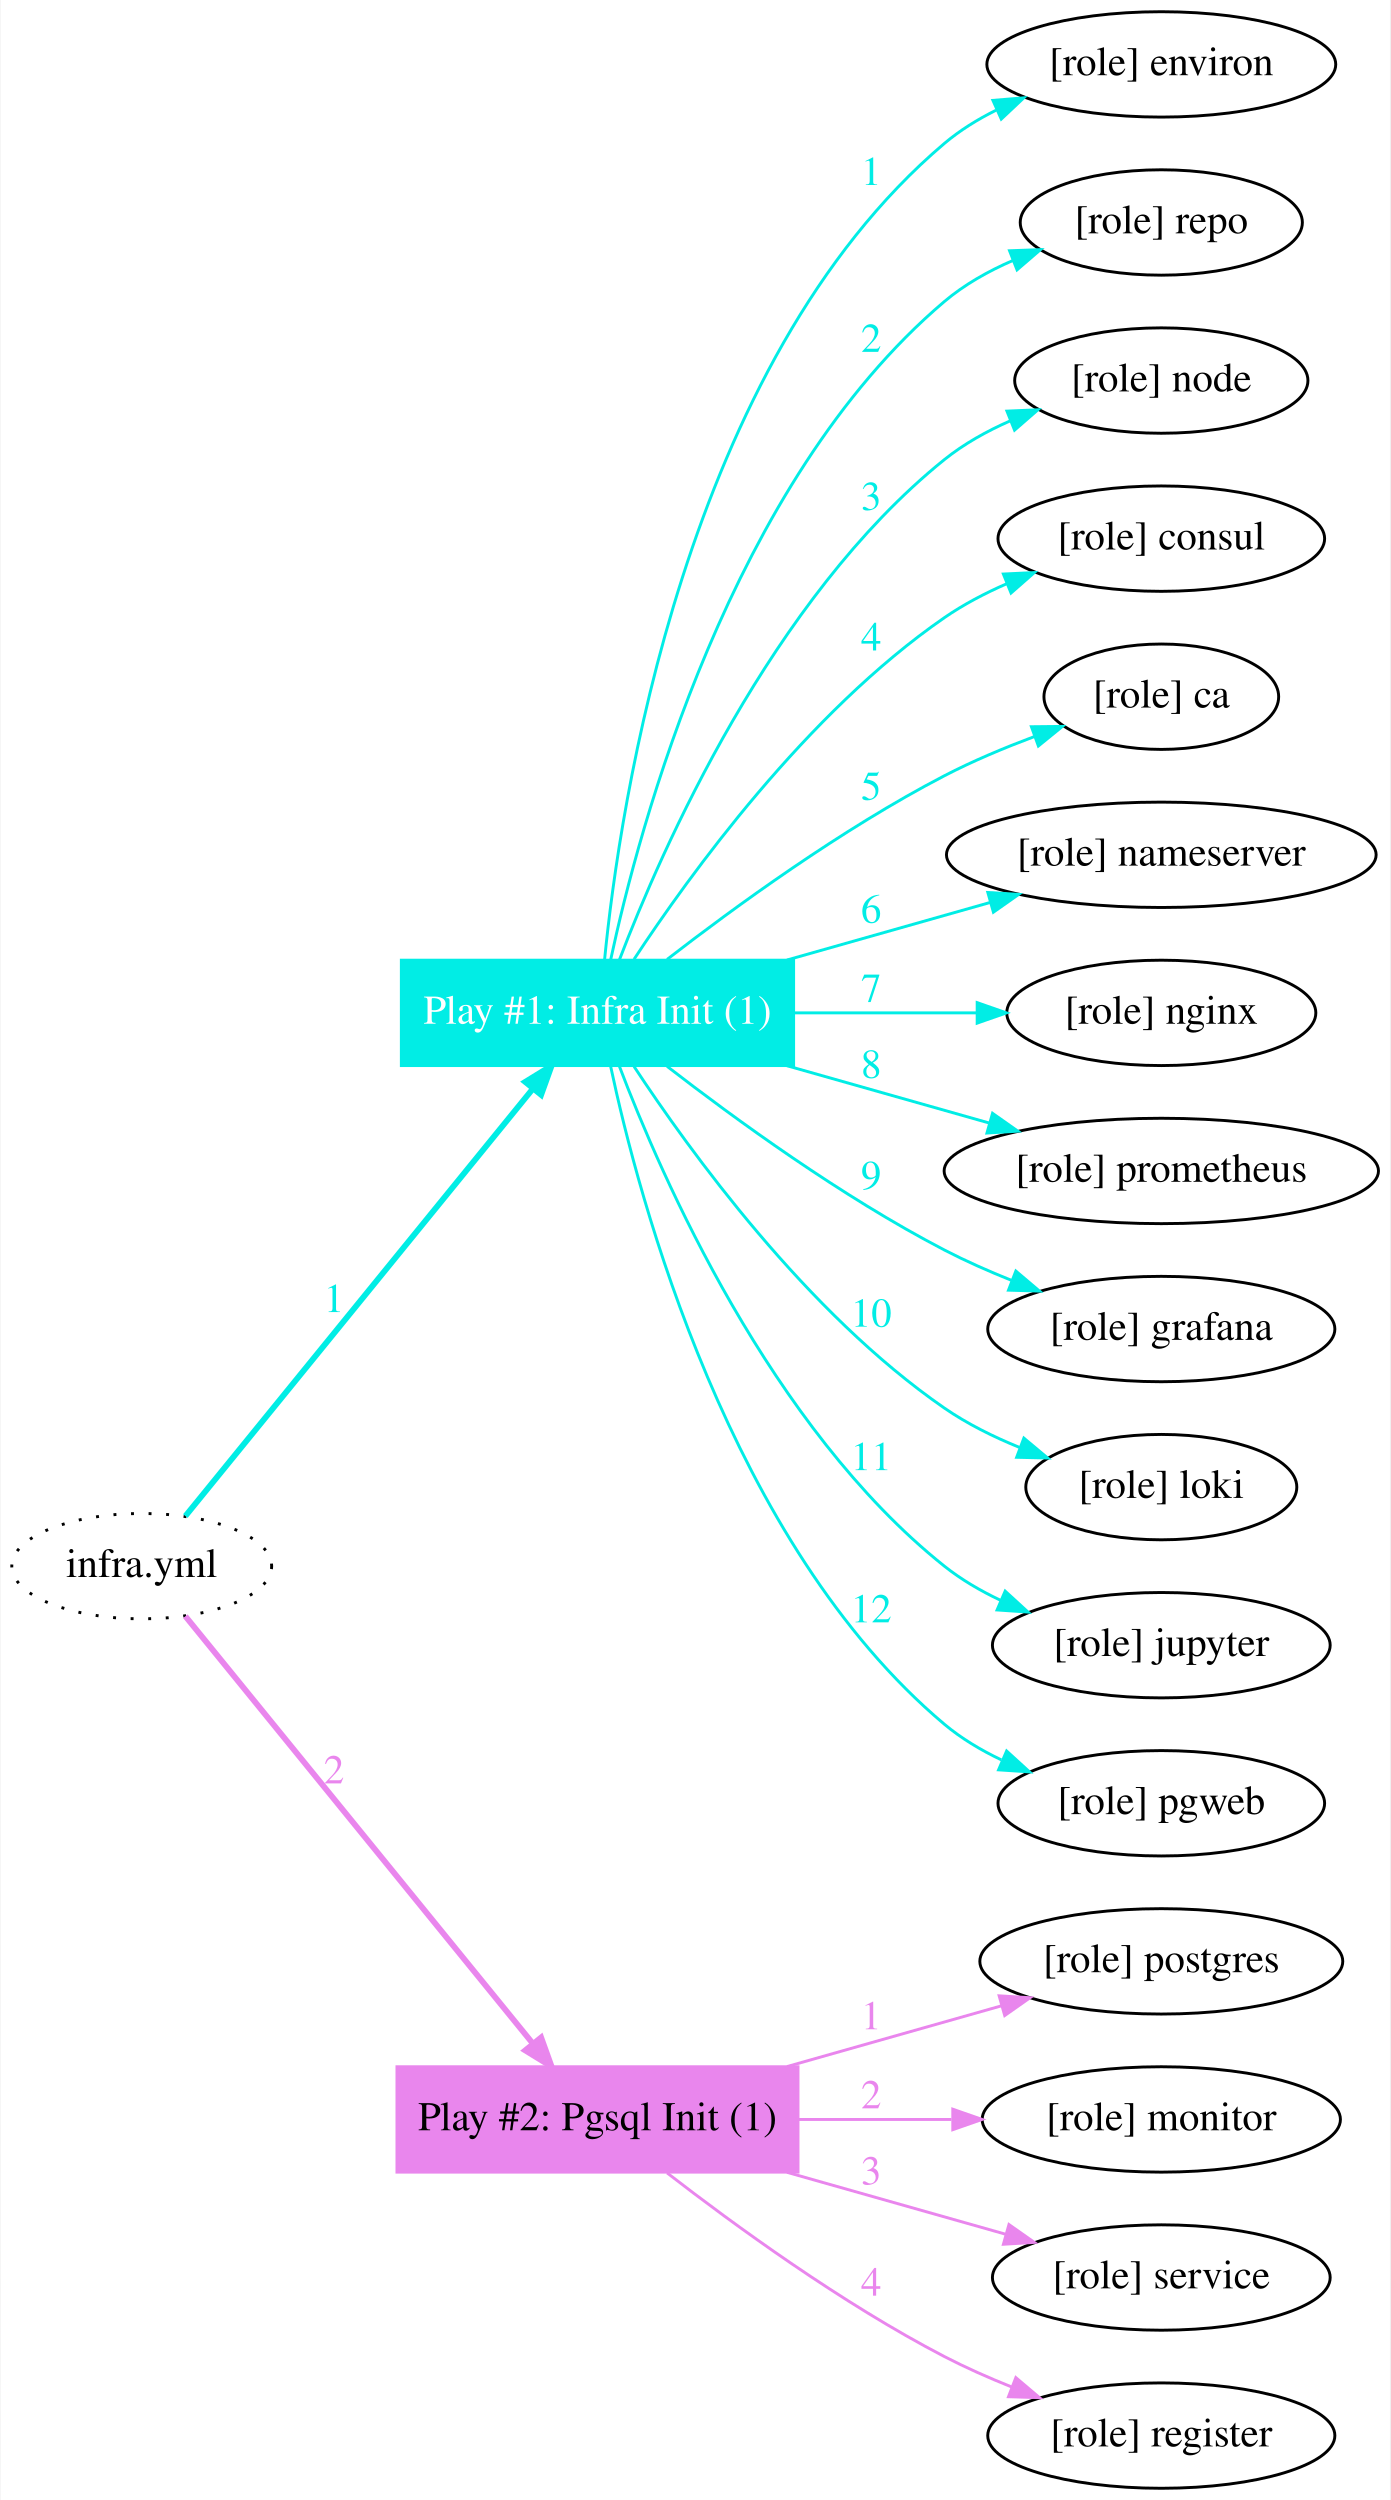
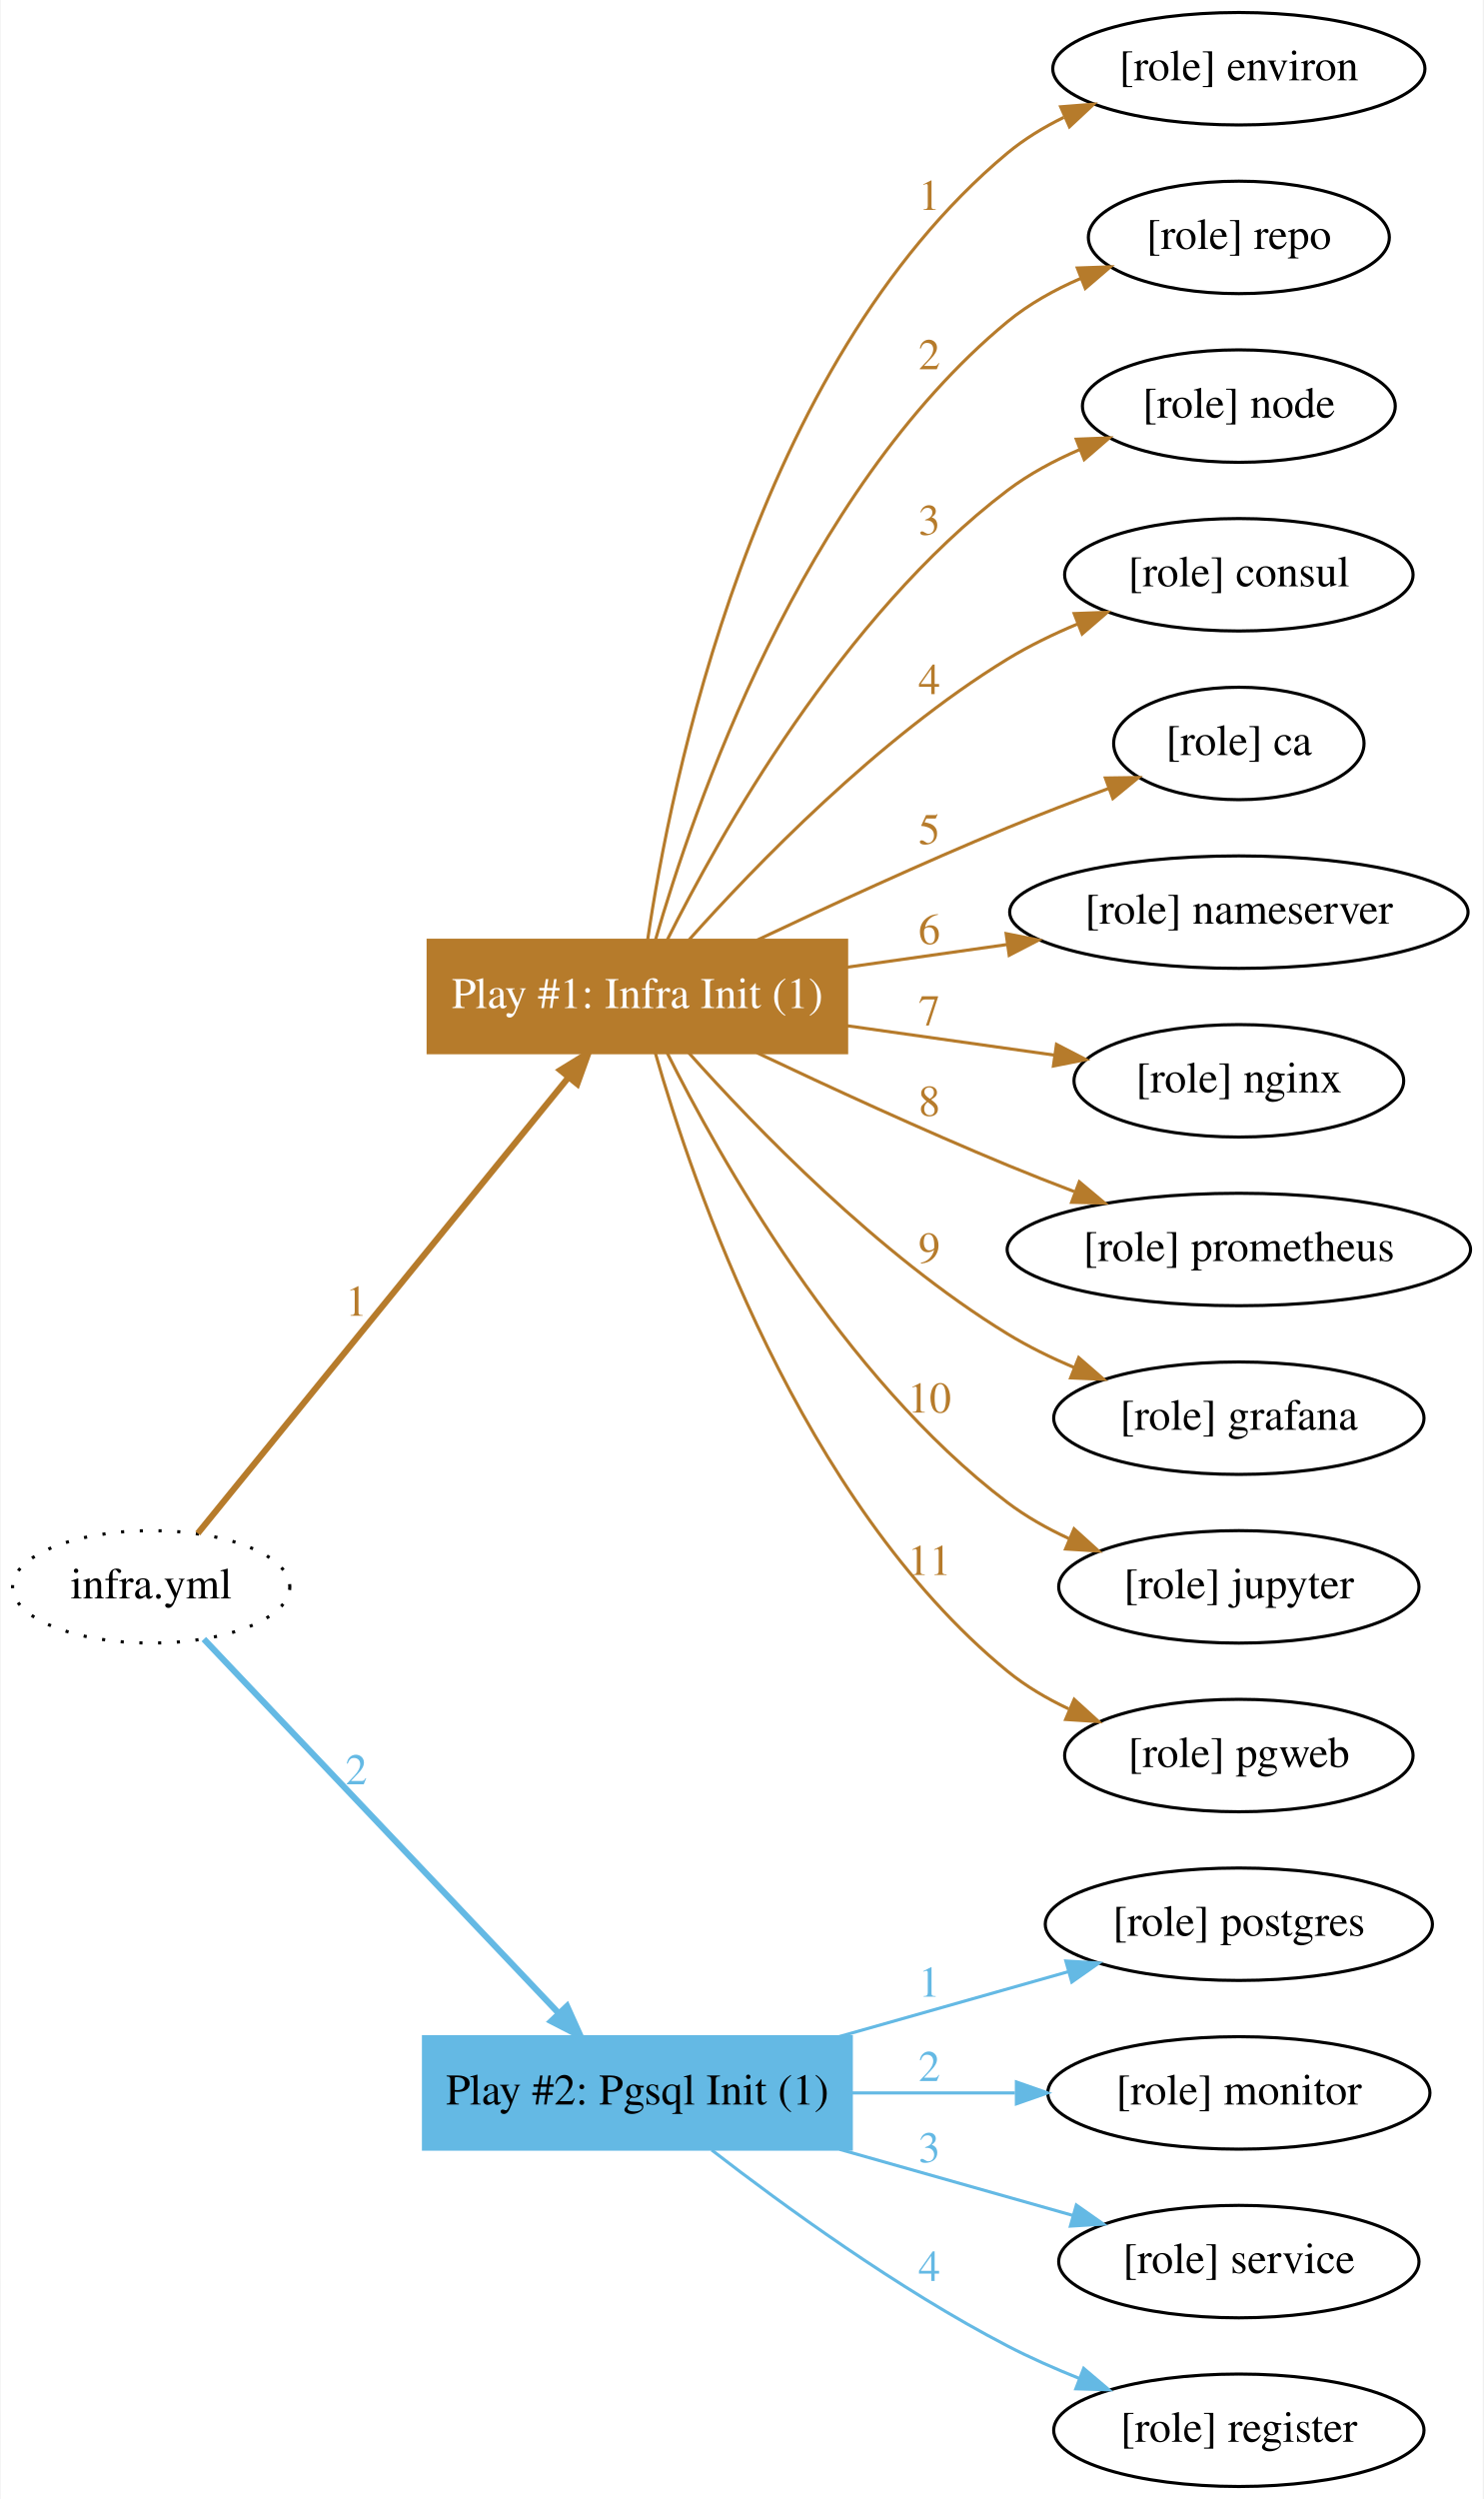
- <svg xmlns="http://www.w3.org/2000/svg" xmlns:xlink="http://www.w3.org/1999/xlink" width="475pt" height="854pt" viewBox="0.00 0.00 474.58 854.00" id="svg">
+ <svg xmlns="http://www.w3.org/2000/svg" xmlns:xlink="http://www.w3.org/1999/xlink" width="475pt" height="800pt" viewBox="0.00 0.00 474.58 800.00" id="svg">
  <style type="text/css" id="my_css">.node:hover, .edge:hover, path:hover, path + polygon:hover {
    cursor: pointer;
    stroke-width: 3;
    font-weight: bolder;
}

.my_hover {
    cursor: pointer;
    stroke-width: 3;
    font-weight: bolder;
}
</style>
-   <g id="graph0" class="graph" transform="scale(1 1) rotate(0) translate(4 850)">
-     <polygon fill="white" stroke="transparent" points="-4,4 -4,-850 470.58,-850 470.58,4 -4,4" />
+   <g id="graph0" class="graph" transform="scale(1 1) rotate(0) translate(4 796)">
+     <polygon fill="white" stroke="transparent" points="-4,4 -4,-796 470.58,-796 470.58,4 -4,4" />
    <g id="root_node" class="node">
-       <ellipse fill="none" stroke="black" stroke-dasharray="1,5" cx="44.2" cy="-315" rx="44.39" ry="18" />
-       <text text-anchor="middle" x="44.2" y="-311.3" font-family="Times,serif" font-size="14.00">infra.yml</text>
-     </g>
-     <g id="play_1767d0be-9eb8-484a-82ce-2bfc22957f87" class="node">
-       <g id="a_play_1767d0be-9eb8-484a-82ce-2bfc22957f87">
+       <ellipse fill="none" stroke="black" stroke-dasharray="1,5" cx="44.2" cy="-288" rx="44.39" ry="18" />
+       <text text-anchor="middle" x="44.2" y="-284.3" font-family="Times,serif" font-size="14.00">infra.yml</text>
+     </g>
+     <g id="play_13733d46-e74a-462a-ab1c-a3d3eb075614" class="node">
+       <g id="a_play_13733d46-e74a-462a-ab1c-a3d3eb075614">
        <a xlink:title="10.10.10.10">
-           <polygon fill="#01ede5" stroke="#01ede5" points="266.89,-522 132.89,-522 132.89,-486 266.89,-486 266.89,-522" />
-           <text text-anchor="middle" x="199.89" y="-500.3" font-family="Times,serif" font-size="14.00" fill="#ffffff">Play #1: Infra Init (1)</text>
+           <polygon fill="#b67b2b" stroke="#b67b2b" points="266.89,-495 132.89,-495 132.89,-459 266.89,-459 266.89,-495" />
+           <text text-anchor="middle" x="199.89" y="-473.3" font-family="Times,serif" font-size="14.00" fill="#ffffff">Play #1: Infra Init (1)</text>
        </a>
      </g>
      <links>
-         <link target="edge_a0c6e0f4-884d-4576-97bb-7554b3de4737" />
-         <link target="edge_cda13166-e3ad-442d-a168-9ae9aae2363d" />
-         <link target="edge_054dbf51-449c-4eff-b9e0-d0143be16add" />
-         <link target="edge_4f55c2da-39de-4d1b-80a5-bb0423412877" />
-         <link target="edge_96dea92c-202b-4bf6-9e01-4ef7118ed129" />
-         <link target="edge_afc015b7-9cbb-4b9c-88ea-9301b443de92" />
-         <link target="edge_e5dff865-f7ef-4281-b89c-71fc88488741" />
-         <link target="edge_341bb0de-ad95-4647-a115-028525dbed26" />
-         <link target="edge_338bb859-5495-47a3-8b19-268d32c898e5" />
-         <link target="edge_eae83121-3faf-4682-8288-beb4f284e8ce" />
-         <link target="edge_e697d250-2731-4e4e-b9d6-81f96e978495" />
-         <link target="edge_b6599692-7de9-45d0-8d9c-f438d3b2edec" />
-       </links>
-     </g>
-     <g id="edge_4efa7006-532d-41e6-803c-5ba153c7ebe8" class="edge">
-       <path fill="none" stroke="#01ede5" stroke-width="2" d="M59.11,-332.11C86.15,-365.36 145.95,-438.9 177.86,-478.14" />
-       <polygon fill="#01ede5" stroke="#01ede5" stroke-width="2" points="175.2,-480.42 184.23,-485.97 180.64,-476 175.2,-480.42" />
-       <text text-anchor="middle" x="109.89" y="-401.8" font-family="Times,serif" font-size="14.00" fill="#01ede5">1</text>
-     </g>
-     <g id="play_a8c5dc42-cfd6-48d9-aa3f-8c55d686d608" class="node">
-       <g id="a_play_a8c5dc42-cfd6-48d9-aa3f-8c55d686d608">
+         <link target="edge_009d3fd0-5325-4c37-9a3b-67e409cee96a" />
+         <link target="edge_2f5a2881-6788-4606-94fe-dd41c251cea7" />
+         <link target="edge_042fae5c-b8e3-498d-a011-8435c17e7a8d" />
+         <link target="edge_7ff0ddaa-74a1-490e-bd53-6e3d0a9b8fd2" />
+         <link target="edge_92741332-ff77-4006-97a6-04865307909a" />
+         <link target="edge_9d7ecc9e-de99-4199-9d71-0fa33cf8377f" />
+         <link target="edge_cbddd39f-608c-46b7-9e73-ae2bb356c5a1" />
+         <link target="edge_c9fa2728-352e-4eba-a991-dd3ae575ec6d" />
+         <link target="edge_e157d966-76ff-4bcf-b8c2-f71d3ae473d8" />
+         <link target="edge_fdb5e53e-8211-4d07-84a6-5e35e8df72d2" />
+         <link target="edge_9c02a3f9-8612-4d99-b835-d7ef50f2ebaf" />
+       </links>
+     </g>
+     <g id="edge_0294ad47-f18c-4787-b6d4-aa952728d02e" class="edge">
+       <path fill="none" stroke="#b67b2b" stroke-width="2" d="M59.11,-305.11C86.15,-338.36 145.95,-411.9 177.86,-451.14" />
+       <polygon fill="#b67b2b" stroke="#b67b2b" stroke-width="2" points="175.2,-453.42 184.23,-458.97 180.64,-449 175.2,-453.42" />
+       <text text-anchor="middle" x="109.89" y="-374.8" font-family="Times,serif" font-size="14.00" fill="#b67b2b">1</text>
+     </g>
+     <g id="play_ccfc73f9-3b4a-494a-8c8b-a62260b274ac" class="node">
+       <g id="a_play_ccfc73f9-3b4a-494a-8c8b-a62260b274ac">
        <a xlink:title="10.10.10.10">
-           <polygon fill="#e986ed" stroke="#e986ed" points="268.39,-144 131.39,-144 131.39,-108 268.39,-108 268.39,-144" />
+           <polygon fill="#64b9e4" stroke="#64b9e4" points="268.39,-144 131.39,-144 131.39,-108 268.39,-108 268.39,-144" />
          <text text-anchor="middle" x="199.89" y="-122.3" font-family="Times,serif" font-size="14.00" fill="#000000">Play #2: Pgsql Init (1)</text>
        </a>
      </g>
      <links>
-         <link target="edge_679cd37d-0991-4077-bd45-eaf266c9589a" />
-         <link target="edge_fc2e1604-2a6a-40db-aeab-82378caa3158" />
-         <link target="edge_6425f09e-b06c-4268-a0a0-59b908616654" />
-         <link target="edge_150e4b54-31ac-4c21-9c2c-4b268763b4ac" />
-       </links>
-     </g>
-     <g id="edge_84cdd308-270b-4beb-9653-33aa20fef751" class="edge">
-       <path fill="none" stroke="#e986ed" stroke-width="2" d="M59.11,-297.89C86.15,-264.64 145.95,-191.1 177.86,-151.86" />
-       <polygon fill="#e986ed" stroke="#e986ed" stroke-width="2" points="180.64,-154 184.23,-144.03 175.2,-149.58 180.64,-154" />
-       <text text-anchor="middle" x="109.89" y="-240.8" font-family="Times,serif" font-size="14.00" fill="#e986ed">2</text>
-     </g>
-     <g id="role_083bbe57-5e12-4416-840d-0af2c4bcea8c" class="node">
-       <ellipse fill="none" stroke="black" cx="392.49" cy="-828" rx="59.59" ry="18" />
-       <text text-anchor="middle" x="392.49" y="-824.3" font-family="Times,serif" font-size="14.00">[role] environ</text>
-     </g>
-     <g id="edge_a0c6e0f4-884d-4576-97bb-7554b3de4737" class="edge">
-       <path fill="none" stroke="#01ede5" d="M202.3,-522.03C207.39,-574.1 229.53,-725.74 318.39,-801 323.66,-805.46 329.74,-809.22 336.09,-812.38" />
-       <polygon fill="#01ede5" stroke="#01ede5" points="334.97,-815.71 345.53,-816.58 337.82,-809.32 334.97,-815.71" />
-       <text text-anchor="middle" x="293.39" y="-786.8" font-family="Times,serif" font-size="14.00" fill="#01ede5">1</text>
-       <links>
-         <link target="role_083bbe57-5e12-4416-840d-0af2c4bcea8c" />
-       </links>
-     </g>
-     <g id="role_0bd6826a-eee7-4b3c-81ad-9e5ec616f3be" class="node">
-       <ellipse fill="none" stroke="black" cx="392.49" cy="-774" rx="48.19" ry="18" />
-       <text text-anchor="middle" x="392.49" y="-770.3" font-family="Times,serif" font-size="14.00">[role] repo</text>
-     </g>
-     <g id="edge_cda13166-e3ad-442d-a168-9ae9aae2363d" class="edge">
-       <path fill="none" stroke="#01ede5" d="M204.37,-522.03C213.99,-567.02 245.27,-685.06 318.39,-747 325.22,-752.78 333.39,-757.38 341.77,-761.01" />
-       <polygon fill="#01ede5" stroke="#01ede5" points="340.65,-764.34 351.24,-764.73 343.21,-757.82 340.65,-764.34" />
-       <text text-anchor="middle" x="293.39" y="-729.8" font-family="Times,serif" font-size="14.00" fill="#01ede5">2</text>
-       <links>
-         <link target="role_0bd6826a-eee7-4b3c-81ad-9e5ec616f3be" />
-       </links>
-     </g>
-     <g id="role_b721a01e-d457-46be-babe-2d61ef9b583e" class="node">
-       <ellipse fill="none" stroke="black" cx="392.49" cy="-720" rx="50.09" ry="18" />
-       <text text-anchor="middle" x="392.49" y="-716.3" font-family="Times,serif" font-size="14.00">[role] node</text>
-     </g>
-     <g id="edge_054dbf51-449c-4eff-b9e0-d0143be16add" class="edge">
-       <path fill="none" stroke="#01ede5" d="M207.4,-522.17C221.67,-559.52 259.25,-645.4 318.39,-693 325.06,-698.36 332.89,-702.73 340.91,-706.25" />
-       <polygon fill="#01ede5" stroke="#01ede5" points="339.76,-709.56 350.35,-710.02 342.36,-703.06 339.76,-709.56" />
-       <text text-anchor="middle" x="293.39" y="-675.8" font-family="Times,serif" font-size="14.00" fill="#01ede5">3</text>
-       <links>
-         <link target="role_b721a01e-d457-46be-babe-2d61ef9b583e" />
-       </links>
-     </g>
-     <g id="role_920adb44-4348-4cdb-ba2c-35bc777c3faf" class="node">
-       <ellipse fill="none" stroke="black" cx="392.49" cy="-666" rx="55.79" ry="18" />
-       <text text-anchor="middle" x="392.49" y="-662.3" font-family="Times,serif" font-size="14.00">[role] consul</text>
-     </g>
-     <g id="edge_4f55c2da-39de-4d1b-80a5-bb0423412877" class="edge">
-       <path fill="none" stroke="#01ede5" d="M212.38,-522.32C231.23,-550.99 271.34,-606.52 318.39,-639 324.89,-643.49 332.22,-647.33 339.67,-650.59" />
-       <polygon fill="#01ede5" stroke="#01ede5" points="338.54,-653.91 349.12,-654.41 341.16,-647.42 338.54,-653.91" />
-       <text text-anchor="middle" x="293.39" y="-627.8" font-family="Times,serif" font-size="14.00" fill="#01ede5">4</text>
-       <links>
-         <link target="role_920adb44-4348-4cdb-ba2c-35bc777c3faf" />
-       </links>
-     </g>
-     <g id="role_2b0e9377-6bfc-4a43-b948-a7f45b7906de" class="node">
-       <ellipse fill="none" stroke="black" cx="392.49" cy="-612" rx="40.09" ry="18" />
-       <text text-anchor="middle" x="392.49" y="-608.3" font-family="Times,serif" font-size="14.00">[role] ca</text>
-     </g>
-     <g id="edge_96dea92c-202b-4bf6-9e01-4ef7118ed129" class="edge">
-       <path fill="none" stroke="#01ede5" d="M223.66,-522.26C246.57,-540 283.43,-566.85 318.39,-585 328.04,-590.01 338.83,-594.53 349.09,-598.38" />
-       <polygon fill="#01ede5" stroke="#01ede5" points="348.12,-601.75 358.72,-601.86 350.5,-595.17 348.12,-601.75" />
-       <text text-anchor="middle" x="293.39" y="-576.8" font-family="Times,serif" font-size="14.00" fill="#01ede5">5</text>
-       <links>
-         <link target="role_2b0e9377-6bfc-4a43-b948-a7f45b7906de" />
-       </links>
-     </g>
-     <g id="role_1dbee941-7593-404a-a9a3-7da01c533341" class="node">
-       <ellipse fill="none" stroke="black" cx="392.49" cy="-558" rx="73.39" ry="18" />
-       <text text-anchor="middle" x="392.49" y="-554.3" font-family="Times,serif" font-size="14.00">[role] nameserver</text>
-     </g>
-     <g id="edge_afc015b7-9cbb-4b9c-88ea-9301b443de92" class="edge">
-       <path fill="none" stroke="#01ede5" d="M264.62,-522.06C287.05,-528.41 312.11,-535.51 333.99,-541.71" />
-       <polygon fill="#01ede5" stroke="#01ede5" points="333.23,-545.13 343.8,-544.49 335.14,-538.4 333.23,-545.13" />
-       <text text-anchor="middle" x="293.39" y="-534.8" font-family="Times,serif" font-size="14.00" fill="#01ede5">6</text>
-       <links>
-         <link target="role_1dbee941-7593-404a-a9a3-7da01c533341" />
-       </links>
-     </g>
-     <g id="role_c6885fe7-fbea-497e-bd1b-18778ad487f0" class="node">
-       <ellipse fill="none" stroke="black" cx="392.49" cy="-504" rx="52.79" ry="18" />
-       <text text-anchor="middle" x="392.49" y="-500.3" font-family="Times,serif" font-size="14.00">[role] nginx</text>
-     </g>
-     <g id="edge_e5dff865-f7ef-4281-b89c-71fc88488741" class="edge">
-       <path fill="none" stroke="#01ede5" d="M267.02,-504C287.25,-504 309.43,-504 329.38,-504" />
-       <polygon fill="#01ede5" stroke="#01ede5" points="329.59,-507.5 339.59,-504 329.59,-500.5 329.59,-507.5" />
-       <text text-anchor="middle" x="293.39" y="-507.8" font-family="Times,serif" font-size="14.00" fill="#01ede5">7</text>
-       <links>
-         <link target="role_c6885fe7-fbea-497e-bd1b-18778ad487f0" />
-       </links>
-     </g>
-     <g id="role_9d2278c0-17a8-49f9-a918-21452757a75c" class="node">
-       <ellipse fill="none" stroke="black" cx="392.49" cy="-450" rx="74.19" ry="18" />
-       <text text-anchor="middle" x="392.49" y="-446.3" font-family="Times,serif" font-size="14.00">[role] prometheus</text>
-     </g>
-     <g id="edge_341bb0de-ad95-4647-a115-028525dbed26" class="edge">
-       <path fill="none" stroke="#01ede5" d="M264.62,-485.94C286.96,-479.62 311.9,-472.55 333.72,-466.37" />
-       <polygon fill="#01ede5" stroke="#01ede5" points="334.84,-469.69 343.5,-463.59 332.93,-462.95 334.84,-469.69" />
-       <text text-anchor="middle" x="293.39" y="-481.8" font-family="Times,serif" font-size="14.00" fill="#01ede5">8</text>
-       <links>
-         <link target="role_9d2278c0-17a8-49f9-a918-21452757a75c" />
-       </links>
-     </g>
-     <g id="role_f70fb64d-8983-40d1-99d4-b9fe5aa73283" class="node">
-       <ellipse fill="none" stroke="black" cx="392.49" cy="-396" rx="59.29" ry="18" />
-       <text text-anchor="middle" x="392.49" y="-392.3" font-family="Times,serif" font-size="14.00">[role] grafana</text>
-     </g>
-     <g id="edge_338bb859-5495-47a3-8b19-268d32c898e5" class="edge">
-       <path fill="none" stroke="#01ede5" d="M223.66,-485.74C246.57,-468 283.43,-441.15 318.39,-423 325.65,-419.23 333.55,-415.74 341.39,-412.6" />
-       <polygon fill="#01ede5" stroke="#01ede5" points="342.8,-415.81 350.88,-408.96 340.29,-409.28 342.8,-415.81" />
-       <text text-anchor="middle" x="293.39" y="-443.8" font-family="Times,serif" font-size="14.00" fill="#01ede5">9</text>
-       <links>
-         <link target="role_f70fb64d-8983-40d1-99d4-b9fe5aa73283" />
-       </links>
-     </g>
-     <g id="role_f8e1fd16-5e83-412c-8355-965ea6772448" class="node">
-       <ellipse fill="none" stroke="black" cx="392.49" cy="-342" rx="46.29" ry="18" />
-       <text text-anchor="middle" x="392.49" y="-338.3" font-family="Times,serif" font-size="14.00">[role] loki</text>
-     </g>
-     <g id="edge_eae83121-3faf-4682-8288-beb4f284e8ce" class="edge">
-       <path fill="none" stroke="#01ede5" d="M212.38,-485.68C231.23,-457.01 271.34,-401.48 318.39,-369 326.16,-363.64 335.12,-359.19 344.05,-355.56" />
-       <polygon fill="#01ede5" stroke="#01ede5" points="345.54,-358.74 353.67,-351.94 343.08,-352.19 345.54,-358.74" />
-       <text text-anchor="middle" x="293.39" y="-396.8" font-family="Times,serif" font-size="14.00" fill="#01ede5">10</text>
-       <links>
-         <link target="role_f8e1fd16-5e83-412c-8355-965ea6772448" />
-       </links>
-     </g>
-     <g id="role_e4e03af2-ec6b-49ad-b243-4926e5a0fcff" class="node">
+         <link target="edge_0e8ceb26-d2fc-448a-a51d-7ec0d8aa3d93" />
+         <link target="edge_651cc359-f378-4803-a555-3c60e1678113" />
+         <link target="edge_4c76dec4-466c-4e96-93e8-6184a6c7d86f" />
+         <link target="edge_7a5bd10d-c643-4a8e-a0de-9934fe796c30" />
+       </links>
+     </g>
+     <g id="edge_72d90357-9ac4-4c93-b257-79eac10aa13e" class="edge">
+       <path fill="none" stroke="#64b9e4" stroke-width="2" d="M61.07,-271.27C87.98,-242.91 142.73,-185.2 174.53,-151.68" />
+       <polygon fill="#64b9e4" stroke="#64b9e4" stroke-width="2" points="177.36,-153.78 181.71,-144.11 172.29,-148.96 177.36,-153.78" />
+       <text text-anchor="middle" x="109.89" y="-224.8" font-family="Times,serif" font-size="14.00" fill="#64b9e4">2</text>
+     </g>
+     <g id="role_a2c32fb7-5178-405a-8678-63aad20a36af" class="node">
+       <ellipse fill="none" stroke="black" cx="392.49" cy="-774" rx="59.59" ry="18" />
+       <text text-anchor="middle" x="392.49" y="-770.3" font-family="Times,serif" font-size="14.00">[role] environ</text>
+     </g>
+     <g id="edge_009d3fd0-5325-4c37-9a3b-67e409cee96a" class="edge">
+       <path fill="none" stroke="#b67b2b" d="M203.17,-495.09C210.32,-543.88 236.91,-679.08 318.39,-747 323.77,-751.48 329.96,-755.25 336.41,-758.42" />
+       <polygon fill="#b67b2b" stroke="#b67b2b" points="335.43,-761.81 345.99,-762.64 338.25,-755.41 335.43,-761.81" />
+       <text text-anchor="middle" x="293.39" y="-728.8" font-family="Times,serif" font-size="14.00" fill="#b67b2b">1</text>
+       <links>
+         <link target="role_a2c32fb7-5178-405a-8678-63aad20a36af" />
+       </links>
+     </g>
+     <g id="role_69b3b9a6-ea1f-4a92-b3f7-60bd4d70d8d0" class="node">
+       <ellipse fill="none" stroke="black" cx="392.49" cy="-720" rx="48.19" ry="18" />
+       <text text-anchor="middle" x="392.49" y="-716.3" font-family="Times,serif" font-size="14.00">[role] repo</text>
+     </g>
+     <g id="edge_2f5a2881-6788-4606-94fe-dd41c251cea7" class="edge">
+       <path fill="none" stroke="#b67b2b" d="M205.67,-495.06C217.54,-536.35 252.25,-638.33 318.39,-693 325.29,-698.7 333.49,-703.25 341.88,-706.88" />
+       <polygon fill="#b67b2b" stroke="#b67b2b" points="340.77,-710.2 351.36,-710.58 343.32,-703.68 340.77,-710.2" />
+       <text text-anchor="middle" x="293.39" y="-677.8" font-family="Times,serif" font-size="14.00" fill="#b67b2b">2</text>
+       <links>
+         <link target="role_69b3b9a6-ea1f-4a92-b3f7-60bd4d70d8d0" />
+       </links>
+     </g>
+     <g id="role_c2920b00-6c07-4d63-becc-2ffadd9d3df4" class="node">
+       <ellipse fill="none" stroke="black" cx="392.49" cy="-666" rx="50.09" ry="18" />
+       <text text-anchor="middle" x="392.49" y="-662.3" font-family="Times,serif" font-size="14.00">[role] node</text>
+     </g>
+     <g id="edge_042fae5c-b8e3-498d-a011-8435c17e7a8d" class="edge">
+       <path fill="none" stroke="#b67b2b" d="M209.41,-495.02C225.92,-528.1 265.37,-598.81 318.39,-639 325.29,-644.23 333.3,-648.53 341.44,-652.04" />
+       <polygon fill="#b67b2b" stroke="#b67b2b" points="340.42,-655.4 351,-655.81 342.98,-648.88 340.42,-655.4" />
+       <text text-anchor="middle" x="293.39" y="-624.8" font-family="Times,serif" font-size="14.00" fill="#b67b2b">3</text>
+       <links>
+         <link target="role_c2920b00-6c07-4d63-becc-2ffadd9d3df4" />
+       </links>
+     </g>
+     <g id="role_412d644f-3e91-4bc6-abb3-e809030d7803" class="node">
+       <ellipse fill="none" stroke="black" cx="392.49" cy="-612" rx="55.79" ry="18" />
+       <text text-anchor="middle" x="392.49" y="-608.3" font-family="Times,serif" font-size="14.00">[role] consul</text>
+     </g>
+     <g id="edge_7ff0ddaa-74a1-490e-bd53-6e3d0a9b8fd2" class="edge">
+       <path fill="none" stroke="#b67b2b" d="M216.31,-495C237.3,-518.53 277.02,-559.72 318.39,-585 325.37,-589.26 333.12,-593.02 340.9,-596.27" />
+       <polygon fill="#b67b2b" stroke="#b67b2b" points="339.76,-599.58 350.35,-599.98 342.32,-593.06 339.76,-599.58" />
+       <text text-anchor="middle" x="293.39" y="-573.8" font-family="Times,serif" font-size="14.00" fill="#b67b2b">4</text>
+       <links>
+         <link target="role_412d644f-3e91-4bc6-abb3-e809030d7803" />
+       </links>
+     </g>
+     <g id="role_529e64c1-7150-4699-9bb9-41e5d9445816" class="node">
+       <ellipse fill="none" stroke="black" cx="392.49" cy="-558" rx="40.09" ry="18" />
+       <text text-anchor="middle" x="392.49" y="-554.3" font-family="Times,serif" font-size="14.00">[role] ca</text>
+     </g>
+     <g id="edge_92741332-ff77-4006-97a6-04865307909a" class="edge">
+       <path fill="none" stroke="#b67b2b" d="M238.14,-495.01C261.09,-505.88 291.22,-519.76 318.39,-531 328.82,-535.32 340.22,-539.69 350.85,-543.62" />
+       <polygon fill="#b67b2b" stroke="#b67b2b" points="349.75,-546.94 360.34,-547.09 352.15,-540.37 349.75,-546.94" />
+       <text text-anchor="middle" x="293.39" y="-525.8" font-family="Times,serif" font-size="14.00" fill="#b67b2b">5</text>
+       <links>
+         <link target="role_529e64c1-7150-4699-9bb9-41e5d9445816" />
+       </links>
+     </g>
+     <g id="role_fa84ff28-427a-48b9-acc1-fe09a8e19f18" class="node">
+       <ellipse fill="none" stroke="black" cx="392.49" cy="-504" rx="73.39" ry="18" />
+       <text text-anchor="middle" x="392.49" y="-500.3" font-family="Times,serif" font-size="14.00">[role] nameserver</text>
+     </g>
+     <g id="edge_9d7ecc9e-de99-4199-9d71-0fa33cf8377f" class="edge">
+       <path fill="none" stroke="#b67b2b" d="M267.02,-486.37C283.49,-488.7 301.25,-491.22 318.05,-493.6" />
+       <polygon fill="#b67b2b" stroke="#b67b2b" points="317.97,-497.12 328.37,-495.06 318.95,-490.19 317.97,-497.12" />
+       <text text-anchor="middle" x="293.39" y="-493.8" font-family="Times,serif" font-size="14.00" fill="#b67b2b">6</text>
+       <links>
+         <link target="role_fa84ff28-427a-48b9-acc1-fe09a8e19f18" />
+       </links>
+     </g>
+     <g id="role_b4107e74-4d73-4dae-b419-e9516e166985" class="node">
+       <ellipse fill="none" stroke="black" cx="392.49" cy="-450" rx="52.79" ry="18" />
+       <text text-anchor="middle" x="392.49" y="-446.3" font-family="Times,serif" font-size="14.00">[role] nginx</text>
+     </g>
+     <g id="edge_cbddd39f-608c-46b7-9e73-ae2bb356c5a1" class="edge">
+       <path fill="none" stroke="#b67b2b" d="M267.02,-467.63C288.64,-464.57 312.48,-461.19 333.45,-458.22" />
+       <polygon fill="#b67b2b" stroke="#b67b2b" points="334.09,-461.67 343.5,-456.8 333.11,-454.74 334.09,-461.67" />
+       <text text-anchor="middle" x="293.39" y="-467.8" font-family="Times,serif" font-size="14.00" fill="#b67b2b">7</text>
+       <links>
+         <link target="role_b4107e74-4d73-4dae-b419-e9516e166985" />
+       </links>
+     </g>
+     <g id="role_fa215e17-a604-4d8d-b406-f23d524e7542" class="node">
+       <ellipse fill="none" stroke="black" cx="392.49" cy="-396" rx="74.19" ry="18" />
+       <text text-anchor="middle" x="392.49" y="-392.3" font-family="Times,serif" font-size="14.00">[role] prometheus</text>
+     </g>
+     <g id="edge_c9fa2728-352e-4eba-a991-dd3ae575ec6d" class="edge">
+       <path fill="none" stroke="#b67b2b" d="M238.14,-458.99C261.09,-448.12 291.22,-434.24 318.39,-423 325.27,-420.16 332.56,-417.29 339.78,-414.54" />
+       <polygon fill="#b67b2b" stroke="#b67b2b" points="341.4,-417.67 349.52,-410.87 338.93,-411.11 341.4,-417.67" />
+       <text text-anchor="middle" x="293.39" y="-438.8" font-family="Times,serif" font-size="14.00" fill="#b67b2b">8</text>
+       <links>
+         <link target="role_fa215e17-a604-4d8d-b406-f23d524e7542" />
+       </links>
+     </g>
+     <g id="role_1521767c-ae5d-49bf-813e-ff31330d14db" class="node">
+       <ellipse fill="none" stroke="black" cx="392.49" cy="-342" rx="59.29" ry="18" />
+       <text text-anchor="middle" x="392.49" y="-338.3" font-family="Times,serif" font-size="14.00">[role] grafana</text>
+     </g>
+     <g id="edge_e157d966-76ff-4bcf-b8c2-f71d3ae473d8" class="edge">
+       <path fill="none" stroke="#b67b2b" d="M216.31,-459C237.3,-435.47 277.02,-394.28 318.39,-369 325.05,-364.93 332.41,-361.33 339.83,-358.18" />
+       <polygon fill="#b67b2b" stroke="#b67b2b" points="341.21,-361.4 349.2,-354.45 338.62,-354.9 341.21,-361.4" />
+       <text text-anchor="middle" x="293.39" y="-391.8" font-family="Times,serif" font-size="14.00" fill="#b67b2b">9</text>
+       <links>
+         <link target="role_1521767c-ae5d-49bf-813e-ff31330d14db" />
+       </links>
+     </g>
+     <g id="role_9aeac221-abeb-41d5-85ed-f8979e494272" class="node">
      <ellipse fill="none" stroke="black" cx="392.49" cy="-288" rx="57.69" ry="18" />
      <text text-anchor="middle" x="392.49" y="-284.3" font-family="Times,serif" font-size="14.00">[role] jupyter</text>
    </g>
-     <g id="edge_e697d250-2731-4e4e-b9d6-81f96e978495" class="edge">
-       <path fill="none" stroke="#01ede5" d="M207.36,-485.79C221.57,-448.35 259.03,-362.33 318.39,-315 324.14,-310.42 330.73,-306.57 337.56,-303.34" />
-       <polygon fill="#01ede5" stroke="#01ede5" points="339.15,-306.47 346.96,-299.32 336.39,-300.04 339.15,-306.47" />
-       <text text-anchor="middle" x="293.39" y="-347.8" font-family="Times,serif" font-size="14.00" fill="#01ede5">11</text>
-       <links>
-         <link target="role_e4e03af2-ec6b-49ad-b243-4926e5a0fcff" />
-       </links>
-     </g>
-     <g id="role_4b7ad725-3685-4348-b08e-519150e28110" class="node">
+     <g id="edge_fdb5e53e-8211-4d07-84a6-5e35e8df72d2" class="edge">
+       <path fill="none" stroke="#b67b2b" d="M209.41,-458.98C225.92,-425.9 265.37,-355.19 318.39,-315 324.32,-310.51 331.08,-306.7 338.03,-303.48" />
+       <polygon fill="#b67b2b" stroke="#b67b2b" points="339.72,-306.57 347.57,-299.47 337,-300.12 339.72,-306.57" />
+       <text text-anchor="middle" x="293.39" y="-343.8" font-family="Times,serif" font-size="14.00" fill="#b67b2b">10</text>
+       <links>
+         <link target="role_9aeac221-abeb-41d5-85ed-f8979e494272" />
+       </links>
+     </g>
+     <g id="role_df5cf487-6ee7-4716-a2a8-b02a81c926bf" class="node">
      <ellipse fill="none" stroke="black" cx="392.49" cy="-234" rx="55.79" ry="18" />
      <text text-anchor="middle" x="392.49" y="-230.3" font-family="Times,serif" font-size="14.00">[role] pgweb</text>
    </g>
-     <g id="edge_b6599692-7de9-45d0-8d9c-f438d3b2edec" class="edge">
-       <path fill="none" stroke="#01ede5" d="M204.34,-485.94C213.89,-440.87 245.03,-322.65 318.39,-261 324.16,-256.15 330.88,-252.14 337.86,-248.82" />
-       <polygon fill="#01ede5" stroke="#01ede5" points="339.65,-251.86 347.47,-244.72 336.9,-245.42 339.65,-251.86" />
-       <text text-anchor="middle" x="293.39" y="-295.8" font-family="Times,serif" font-size="14.00" fill="#01ede5">12</text>
-       <links>
-         <link target="role_4b7ad725-3685-4348-b08e-519150e28110" />
-       </links>
-     </g>
-     <g id="role_030b0bc4-3036-4730-9830-aa452c91c8c5" class="node">
+     <g id="edge_9c02a3f9-8612-4d99-b835-d7ef50f2ebaf" class="edge">
+       <path fill="none" stroke="#b67b2b" d="M205.64,-458.9C217.44,-417.53 252.02,-315.39 318.39,-261 324.22,-256.23 330.97,-252.25 337.97,-248.95" />
+       <polygon fill="#b67b2b" stroke="#b67b2b" points="339.76,-251.99 347.6,-244.86 337.02,-245.55 339.76,-251.99" />
+       <text text-anchor="middle" x="293.39" y="-291.8" font-family="Times,serif" font-size="14.00" fill="#b67b2b">11</text>
+       <links>
+         <link target="role_df5cf487-6ee7-4716-a2a8-b02a81c926bf" />
+       </links>
+     </g>
+     <g id="role_81930795-7d9c-41b9-a81e-e732e26991e9" class="node">
      <ellipse fill="none" stroke="black" cx="392.49" cy="-180" rx="61.99" ry="18" />
      <text text-anchor="middle" x="392.49" y="-176.3" font-family="Times,serif" font-size="14.00">[role] postgres</text>
    </g>
-     <g id="edge_679cd37d-0991-4077-bd45-eaf266c9589a" class="edge">
-       <path fill="none" stroke="#e986ed" d="M264.62,-144.06C288.38,-150.79 315.08,-158.35 337.84,-164.8" />
-       <polygon fill="#e986ed" stroke="#e986ed" points="337.09,-168.23 347.66,-167.58 339,-161.49 337.09,-168.23" />
-       <text text-anchor="middle" x="293.39" y="-156.8" font-family="Times,serif" font-size="14.00" fill="#e986ed">1</text>
-       <links>
-         <link target="role_030b0bc4-3036-4730-9830-aa452c91c8c5" />
-       </links>
-     </g>
-     <g id="role_57724c9a-4b58-4bda-94e4-12e274fed37a" class="node">
+     <g id="edge_0e8ceb26-d2fc-448a-a51d-7ec0d8aa3d93" class="edge">
+       <path fill="none" stroke="#64b9e4" d="M264.62,-144.06C288.38,-150.79 315.08,-158.35 337.84,-164.8" />
+       <polygon fill="#64b9e4" stroke="#64b9e4" points="337.09,-168.23 347.66,-167.58 339,-161.49 337.09,-168.23" />
+       <text text-anchor="middle" x="293.39" y="-156.8" font-family="Times,serif" font-size="14.00" fill="#64b9e4">1</text>
+       <links>
+         <link target="role_81930795-7d9c-41b9-a81e-e732e26991e9" />
+       </links>
+     </g>
+     <g id="role_533e7526-a5d0-4df5-92b8-2a36d3a4b1b6" class="node">
      <ellipse fill="none" stroke="black" cx="392.49" cy="-126" rx="61.19" ry="18" />
      <text text-anchor="middle" x="392.49" y="-122.3" font-family="Times,serif" font-size="14.00">[role] monitor</text>
    </g>
-     <g id="edge_fc2e1604-2a6a-40db-aeab-82378caa3158" class="edge">
-       <path fill="none" stroke="#e986ed" d="M268.62,-126C285.55,-126 303.74,-126 320.8,-126" />
-       <polygon fill="#e986ed" stroke="#e986ed" points="321.26,-129.5 331.26,-126 321.26,-122.5 321.26,-129.5" />
-       <text text-anchor="middle" x="293.39" y="-129.8" font-family="Times,serif" font-size="14.00" fill="#e986ed">2</text>
-       <links>
-         <link target="role_57724c9a-4b58-4bda-94e4-12e274fed37a" />
-       </links>
-     </g>
-     <g id="role_be59f510-407f-4cf1-a24c-00680461bcaf" class="node">
+     <g id="edge_651cc359-f378-4803-a555-3c60e1678113" class="edge">
+       <path fill="none" stroke="#64b9e4" d="M268.62,-126C285.55,-126 303.74,-126 320.8,-126" />
+       <polygon fill="#64b9e4" stroke="#64b9e4" points="321.26,-129.5 331.26,-126 321.26,-122.5 321.26,-129.5" />
+       <text text-anchor="middle" x="293.39" y="-129.8" font-family="Times,serif" font-size="14.00" fill="#64b9e4">2</text>
+       <links>
+         <link target="role_533e7526-a5d0-4df5-92b8-2a36d3a4b1b6" />
+       </links>
+     </g>
+     <g id="role_733a9ed1-fa1d-4850-b03c-3986c17d4372" class="node">
      <ellipse fill="none" stroke="black" cx="392.49" cy="-72" rx="57.69" ry="18" />
      <text text-anchor="middle" x="392.49" y="-68.3" font-family="Times,serif" font-size="14.00">[role] service</text>
    </g>
-     <g id="edge_6425f09e-b06c-4268-a0a0-59b908616654" class="edge">
-       <path fill="none" stroke="#e986ed" d="M264.62,-107.94C288.85,-101.08 316.14,-93.35 339.19,-86.82" />
-       <polygon fill="#e986ed" stroke="#e986ed" points="340.45,-90.1 349.12,-84 338.55,-83.36 340.45,-90.1" />
-       <text text-anchor="middle" x="293.39" y="-103.8" font-family="Times,serif" font-size="14.00" fill="#e986ed">3</text>
-       <links>
-         <link target="role_be59f510-407f-4cf1-a24c-00680461bcaf" />
-       </links>
-     </g>
-     <g id="role_14752619-74e3-4414-a425-83d2b6f22656" class="node">
+     <g id="edge_4c76dec4-466c-4e96-93e8-6184a6c7d86f" class="edge">
+       <path fill="none" stroke="#64b9e4" d="M264.62,-107.94C288.85,-101.08 316.14,-93.35 339.19,-86.82" />
+       <polygon fill="#64b9e4" stroke="#64b9e4" points="340.45,-90.1 349.12,-84 338.55,-83.36 340.45,-90.1" />
+       <text text-anchor="middle" x="293.39" y="-103.8" font-family="Times,serif" font-size="14.00" fill="#64b9e4">3</text>
+       <links>
+         <link target="role_733a9ed1-fa1d-4850-b03c-3986c17d4372" />
+       </links>
+     </g>
+     <g id="role_62e37aa7-ef59-4c7e-a0f8-a2621ecdbffe" class="node">
      <ellipse fill="none" stroke="black" cx="392.49" cy="-18" rx="59.29" ry="18" />
      <text text-anchor="middle" x="392.49" y="-14.3" font-family="Times,serif" font-size="14.00">[role] register</text>
    </g>
-     <g id="edge_150e4b54-31ac-4c21-9c2c-4b268763b4ac" class="edge">
-       <path fill="none" stroke="#e986ed" d="M223.66,-107.74C246.57,-90 283.43,-63.15 318.39,-45 325.65,-41.23 333.55,-37.74 341.39,-34.6" />
-       <polygon fill="#e986ed" stroke="#e986ed" points="342.8,-37.81 350.88,-30.96 340.29,-31.28 342.8,-37.81" />
-       <text text-anchor="middle" x="293.39" y="-65.8" font-family="Times,serif" font-size="14.00" fill="#e986ed">4</text>
-       <links>
-         <link target="role_14752619-74e3-4414-a425-83d2b6f22656" />
+     <g id="edge_7a5bd10d-c643-4a8e-a0de-9934fe796c30" class="edge">
+       <path fill="none" stroke="#64b9e4" d="M223.66,-107.74C246.57,-90 283.43,-63.15 318.39,-45 325.65,-41.23 333.55,-37.74 341.39,-34.6" />
+       <polygon fill="#64b9e4" stroke="#64b9e4" points="342.8,-37.81 350.88,-30.96 340.29,-31.28 342.8,-37.81" />
+       <text text-anchor="middle" x="293.39" y="-65.8" font-family="Times,serif" font-size="14.00" fill="#64b9e4">4</text>
+       <links>
+         <link target="role_62e37aa7-ef59-4c7e-a0f8-a2621ecdbffe" />
      </links>
    </g>
  </g>
</svg>
